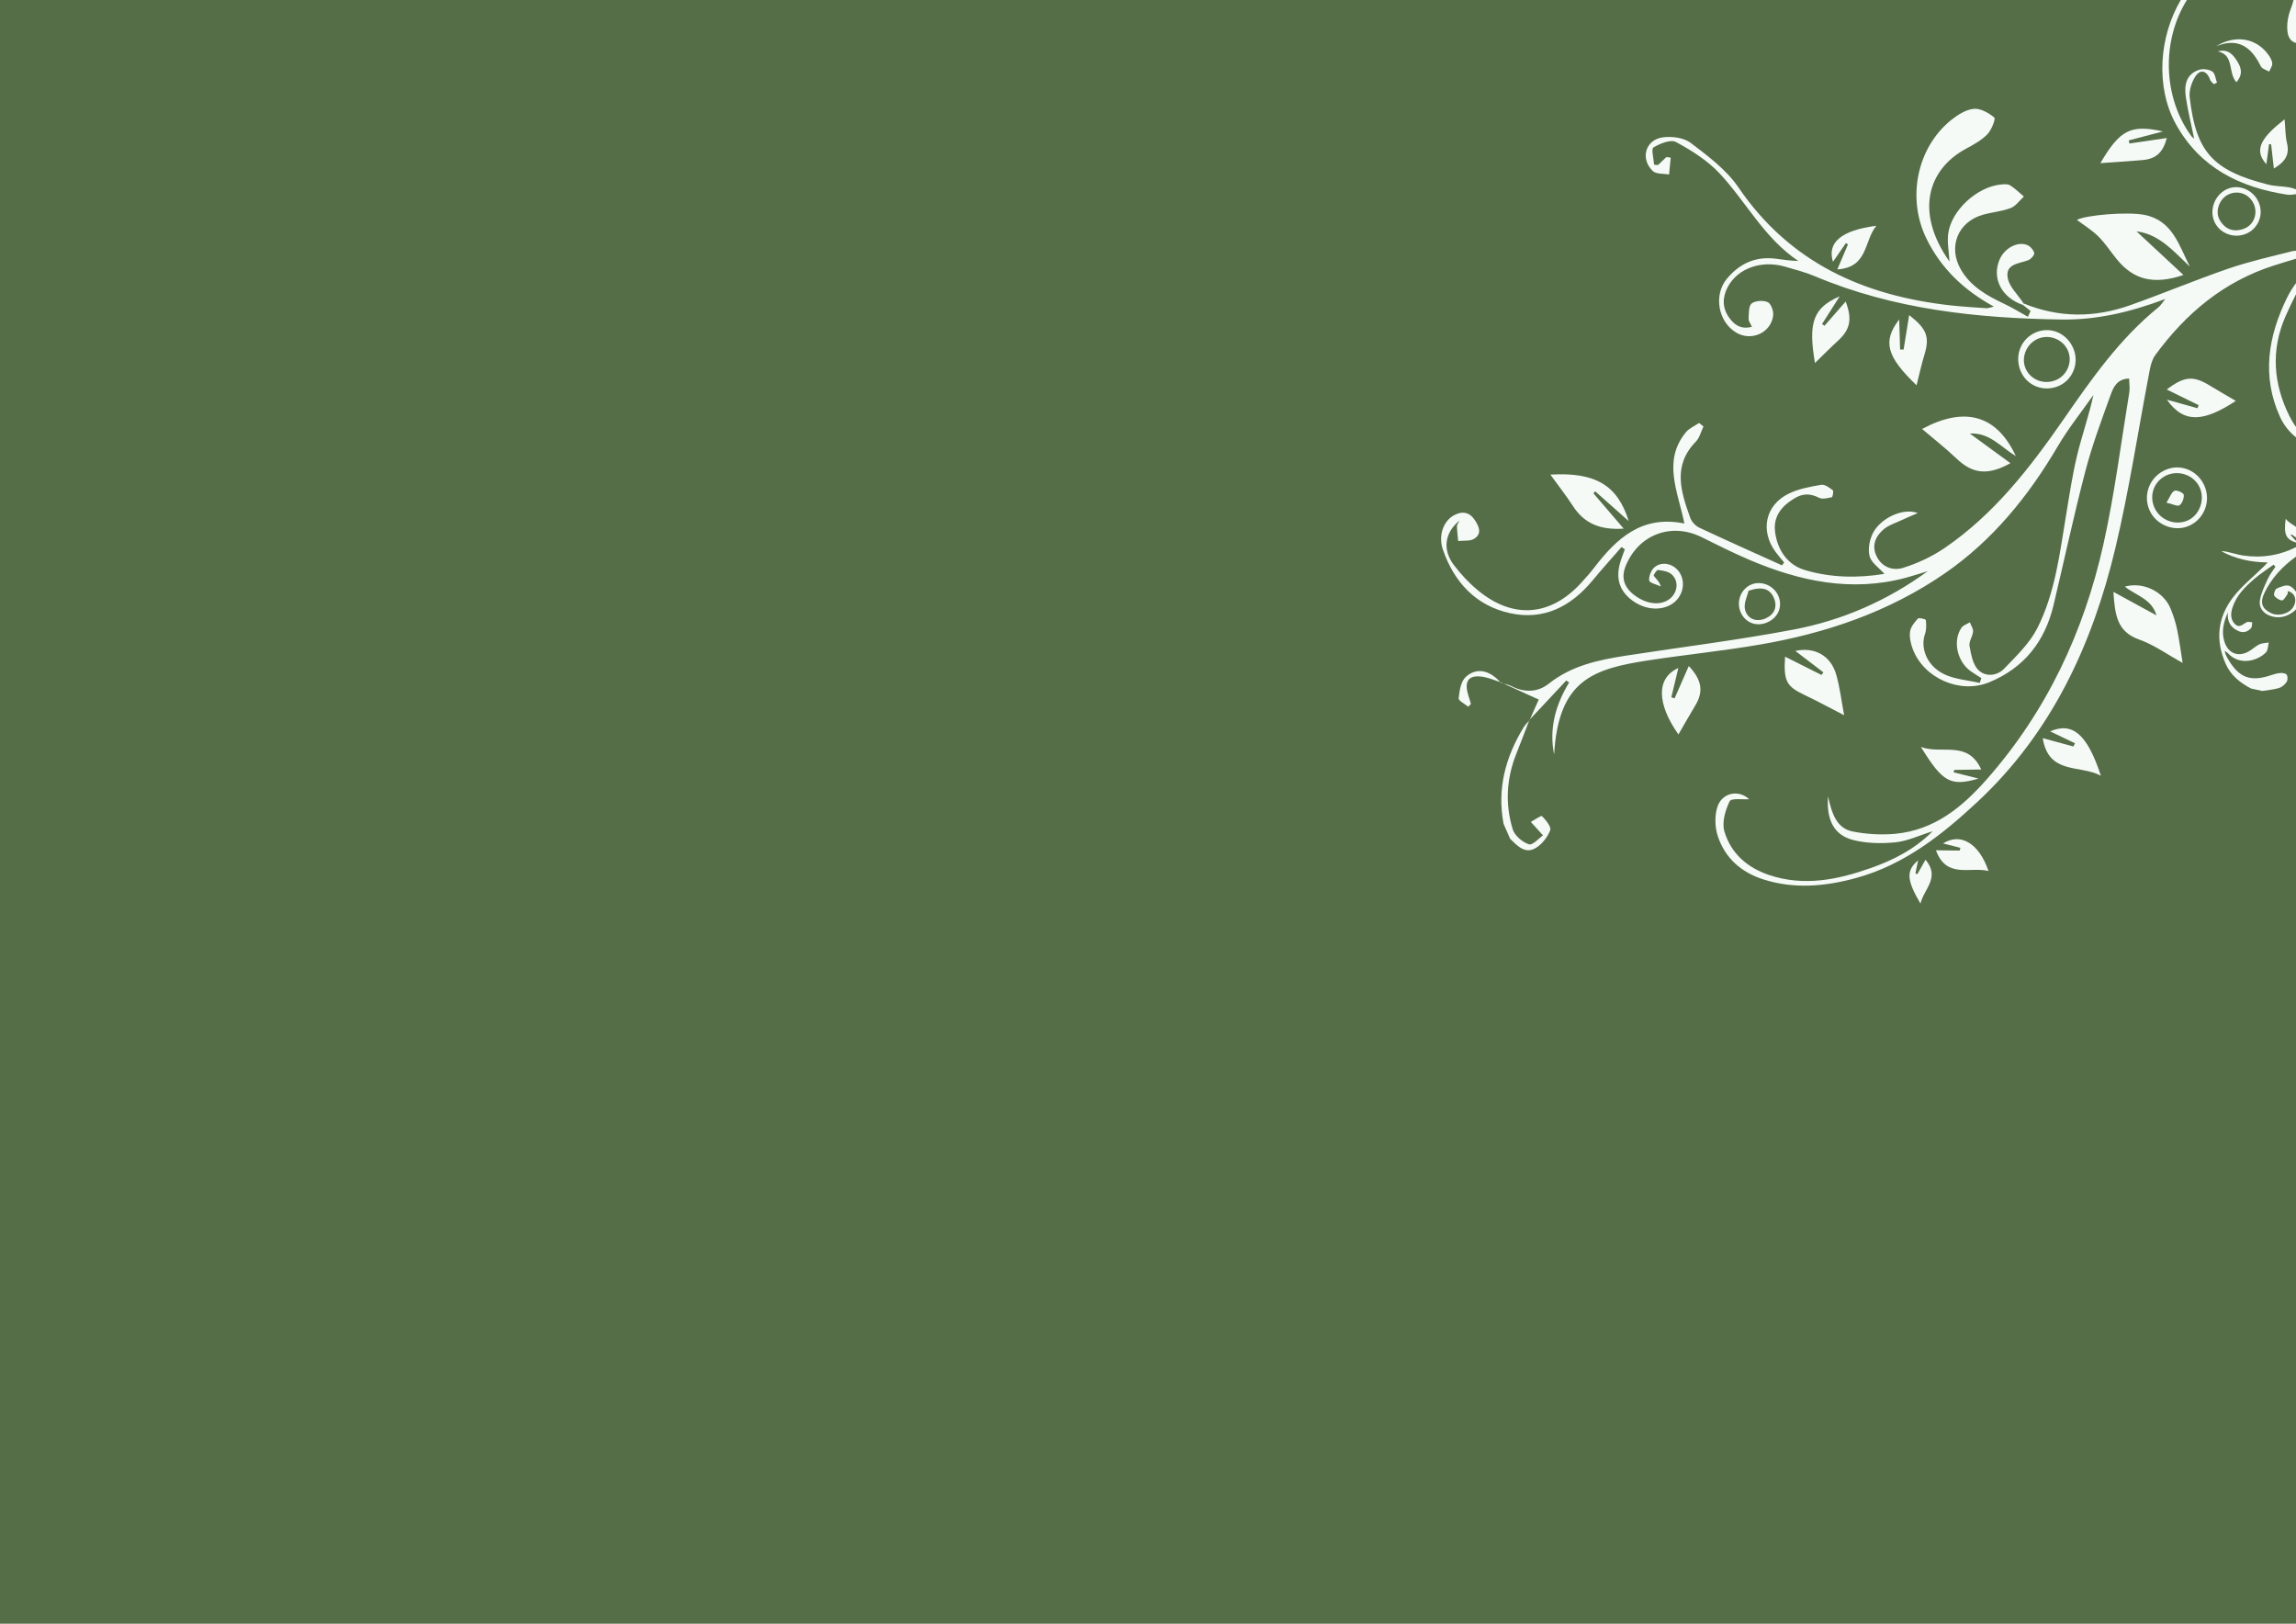
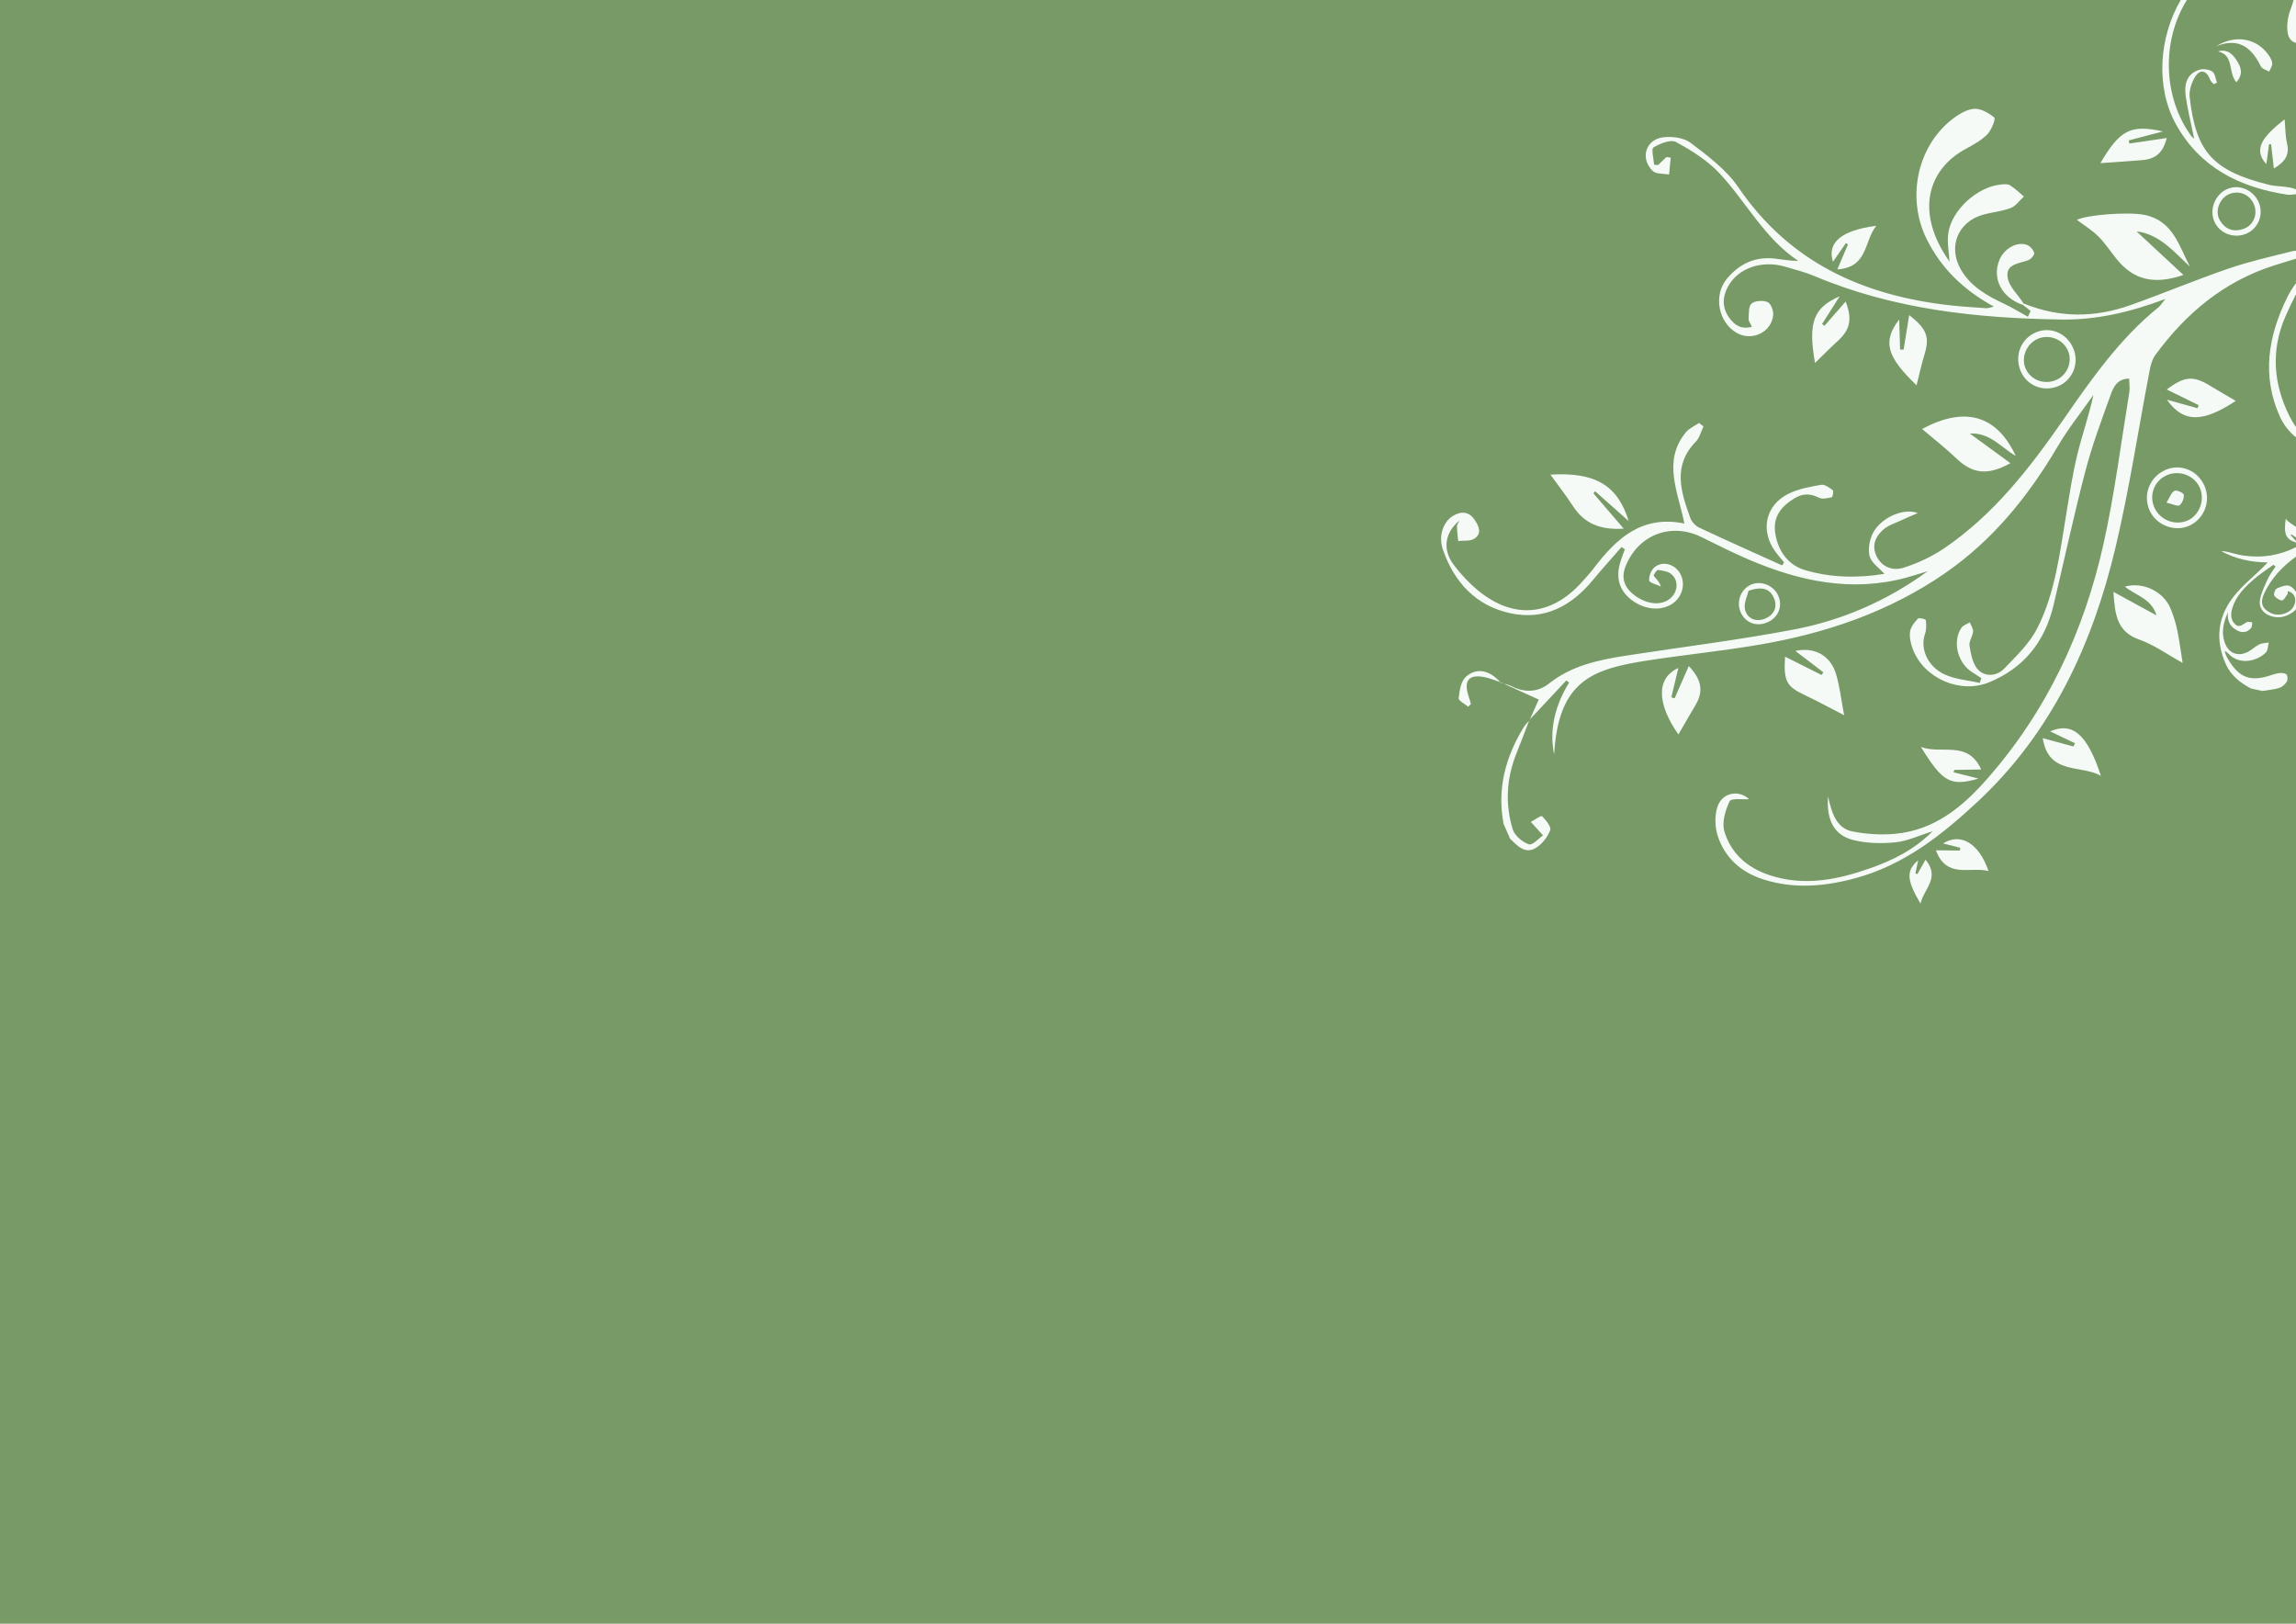
<svg xmlns="http://www.w3.org/2000/svg" id="Layer_1" data-name="Layer 1" viewBox="0 0 841.89 595.28">
  <defs>
    <style>
      .cls-1 {
-         fill: #556e48;
+         fill: #779A66;
      }

      .cls-1, .cls-2 {
        stroke-width: 0px;
      }

      .cls-2 {
        fill: #f5faf7;
      }
    </style>
  </defs>
  <rect class="cls-1" y="0" width="841.89" height="595.28" />
  <g>
    <path class="cls-2" d="m560.79,263.95c-1.58,4.1-3.11,8.21-4.75,12.29-3.66,9.11-4.2,18.48-1.37,27.78.71,2.33,3.57,4.75,5.96,5.52,1.37.44,3.78-2.35,5.15-3.28-2.05-2.28-3.26-3.61-4.46-4.94,1.42-.76,3.78-2.43,4.1-2.11,1.4,1.44,3.47,3.93,3,5.16-.96,2.52-3,5.16-5.32,6.53-3.94,2.33-6.73-.85-9.37-3.38-.8-1.83-1.6-3.66-2.41-5.5-2.43-12.84.72-24.52,7.41-35.45.58-.94,1.43-1.71,2.16-2.56,0,0-.09-.04-.09-.04Z" />
    <path class="cls-2" d="m550.33,250.15c.31.14.63.28.94.43-.33-.09-.67-.18-1-.29l.06-.14Z" />
    <path class="cls-2" d="m560.79,263.95c.07-.07.14-.15.2-.22-.03.09-.07.17-.11.26l-.09-.04Z" />
    <path class="cls-2" d="m841.89,91.95v2.9c-2.7.81-5.4,1.62-8.08,2.48-18.33,5.84-32.28,17.52-43.48,32.8-1.12,1.51-1.7,3.57-2.06,5.47-4.19,21.74-7.47,43.69-12.58,65.2-8.42,35.41-23.34,67.72-50.47,93.05-13.04,12.17-27.01,23.25-44.78,28.08-11.27,3.07-22.61,4.08-33.93.45-8.07-2.59-14.03-7.83-16.66-15.94-1.02-3.13-1.13-7.02-.26-10.18,1.59-5.78,7.99-6.88,11.77-3.25-2.13.16-6.54-.48-7.13.73-1.6,3.29-2.91,7.76-1.94,11.06,2.39,8.08,8.43,13.35,16.51,16.03,12.71,4.22,25.05,1.69,37.11-2.57,8.13-2.87,15.89-6.68,22.76-13.51-5.1,1.58-9.31,3.64-13.68,4.06-5.18.5-10.71.41-15.69-.91-6.82-1.82-9.62-7.28-9.01-15.91,1.43,6.35,3.17,11.69,9.04,12.85,5.11,1,10.55,1.33,15.74.83,14.13-1.37,24.29-9.6,33.39-19.92,22.04-24.98,35.67-54.15,42.84-86.31,4.08-18.32,6.42-37.04,9.47-55.6.26-1.56-.03-3.2-.06-5.05-4.51.09-5.82,3.29-6.8,6.01-3.34,9.23-6.78,18.47-9.26,27.95-4.25,16.27-7.77,32.72-11.66,49.08-3.17,13.35-10.8,23.05-23.64,28.32-10.64,4.37-24-1.47-28.02-12.3-.74-1.98-1.24-4.29-.95-6.32.25-1.71,1.63-3.4,2.88-4.76.38-.41,2.87.23,2.9.54.18,1.68.24,3.54-.31,5.11-1.81,5.19.73,11.75,7.06,14.77,3.95,1.88,8.65,2.18,13.01,3.19.2-.6.39-1.19.59-1.78-1.29-.83-2.6-1.62-3.85-2.5-5.02-3.51-6.74-11.18-3.43-15.96.64-.93,2.02-1.34,3.06-1.98.43,1.13,1.28,2.3,1.19,3.39-.16,1.79-1.59,3.64-1.3,5.25.55,3.07,1.18,6.73,3.18,8.78,2.63,2.68,6.91,2.29,9.55-.47,4.43-4.6,9.3-9.25,12.13-14.82,6.54-12.91,8.2-27.32,10.55-41.46,1.22-7.39,2.33-14.82,4.09-22.09,1.76-7.23,4.26-14.28,5.94-21.96-4.38,6.24-9.2,12.22-13.05,18.78-10.76,18.31-23.86,34.5-41.43,46.63-20.52,14.15-43.62,21.99-67.99,26.15-13.43,2.3-27.02,3.66-40.5,5.72-20.62,3.14-33.19,7.25-34.79,34.54-1.9-9.49.51-18.18,5.51-26.4-.36-.23-.71-.47-1.07-.7-4.43,4.75-8.87,9.48-13.31,14.23,1.21-2.71,2.41-5.41,3.23-7.26-4.37-1.98-8.66-3.94-12.94-5.89,1.01.27,2.03.52,2.94.98,4.77,2.44,9.65,2.29,13.68-.91,8.35-6.63,18.18-8.71,28.26-10.27,20.52-3.17,41.17-5.71,61.56-9.58,17.76-3.37,34.25-10.53,49.15-21.41-2.63.8-5.25,1.67-7.91,2.39-19.98,5.39-38.93,1.35-57.4-6.49-5.97-2.54-11.78-5.47-17.6-8.35-11.02-5.47-22.98-1.07-27.76,10.3-1.78,4.22-.92,7.72,2.69,10.64,4.23,3.43,9.42,4.32,12.92,1.99,3.36-2.24,4.03-6.88,1.03-9.39-1.23-1.03-3.22-1.31-4.92-1.52-.45-.05-1.71,1.89-1.53,2.14.8,1.11,2,1.94,2.6,3.91-1.51-.72-4.18-1.32-4.27-2.2-.17-1.58.75-3.88,2.01-4.9,3.02-2.42,7.43-1.07,9.36,2.38,2.25,4.01.57,9.28-3.67,11.53-4.36,2.32-10.05,1.44-14.45-2.1-4.27-3.44-5.38-7.82-4.03-12.94.48-1.84,1.22-3.61,1.85-5.41-.4-.27-.81-.54-1.21-.82-3.54,4.07-7.16,8.06-10.59,12.21-7.93,9.57-17.86,14.77-30.3,12.04-12.52-2.76-20.45-11.3-24.59-23.24-1.75-5.05.04-10.23,3.7-12.45,3-1.81,5.84-1.57,7.87,1.41,1.52,2.23,2.95,5.06-.1,6.99-1.53.97-3.9.6-5.89.83-.16-1.81-.41-3.62-.45-5.43-.01-.57.52-1.16.98-2.09-5.48,4.39-6.39,10.66-2.15,16.28,2.58,3.42,5.58,6.63,8.88,9.35,12.93,10.67,26.73,9.51,37.99-2.93,1.56-1.73,3.14-3.46,4.55-5.31,8.23-10.76,17.51-19.47,33.14-16.28-2.33-11.7-8.12-22.87.57-33.47,1.2-1.46,3.19-2.28,4.81-3.4.54.43,1.08.86,1.62,1.28-.91,1.88-1.41,4.16-2.8,5.58-8.61,8.8-5.48,18.38-2.04,27.94.51,1.43,1.91,2.93,3.29,3.58,10.06,4.73,20.22,9.24,30.35,13.83.26-.36.52-.71.78-1.06-1.04-1.27-2.12-2.5-3.1-3.81-5.78-7.79-3.85-17.25,4.84-21.45,3.63-1.76,7.83-2.51,11.86-3.21,1.29-.22,2.99,1.03,4.23,1.97.37.27,0,2.5-.34,2.57-1.53.34-3.47.84-4.71.2-3.14-1.61-5.91-1.63-8.91.17-4.79,2.87-8,6.67-7.16,12.59.93,6.62,4.65,11.88,10.86,13.74,9.44,2.82,19.3,3.03,29.21,1.41-1.99-2.24-4.78-4.06-5.43-6.45-.69-2.56-.05-6.01,1.19-8.47,2.73-5.4,10.92-9.44,16.46-7.38-2.71,1.18-4.29,1.83-5.83,2.56-2.29,1.1-4.9,1.86-6.77,3.48-2.91,2.53-4.41,5.92-2.48,9.84,2.02,4.12,6.1,5.34,9.74,4.2,5.29-1.65,10.55-4.11,15.14-7.23,18.05-12.3,31.24-29.28,43.5-46.97,10.36-14.95,20.71-29.82,35.04-41.38.59-.47.99-1.18,2.45-2.98-13.21,4.94-25.37,7.72-38.11,7.53-31-.46-61.47-3.69-90.41-15.87-3.52-1.48-7.26-2.45-10.94-3.51-8.59-2.49-17.28.56-20.95,7.35-2.05,3.81-2.14,7.7.44,11.32,1.9,2.67,4.32,4.44,8.36,3.38-.54-1.23-1.26-2.09-1.21-2.91.12-1.96-.04-4.69,1.11-5.63,1.32-1.07,4.24-1.23,5.9-.5,1.19.53,2.19,3.25,2,4.85-.72,6.28-7.77,9.55-13.3,6.46-6.84-3.82-8.71-13.85-3.66-19.9,4.58-5.49,10.38-8.22,17.61-7.37,2.75.32,5.48.83,8.55.85-12.42-8.29-19.05-21.57-28.81-32.05-4.42-4.75-10.26-8.41-16.01-11.54-1.93-1.05-5.89.55-8.29,1.99-.87.53.11,4.13.25,6.33.49.03.98.07,1.46.1,1.01-.97,2.02-1.94,3.04-2.91.53.07,1.06.15,1.59.22-.2,2.06-.4,4.13-.6,6.19-2.03-.39-4.72-.1-5.98-1.3-4.7-4.53-2.7-11.49,3.72-12.34,3.33-.45,7.72.14,10.24,2.07,6.29,4.8,13.03,9.8,17.4,16.21,18.87,27.72,45.98,39.84,78.07,43.35,4.3.47,8.62.72,12.93,1.02.59.04,1.2-.25,2.71-.6-11.18-6.12-19.36-14.06-24.67-24.82-7.29-14.76-3.62-33.36,8.98-43.54,2.39-1.93,5.42-3.85,8.31-4.14,2.47-.24,5.49,1.49,7.55,3.2.55.46-1.03,4.58-2.54,6.12-2.16,2.21-5.05,3.81-7.82,5.29-13.88,7.44-18.99,23.14-6.07,41.39-.19-3.45-.91-6.94-.47-10.27,1.15-8.54,10.57-17.11,19.24-17.98,1.14-.11,2.55-.26,3.42.28,1.84,1.14,3.4,2.72,5.08,4.12-1.59,1.45-2.95,3.49-4.81,4.21-3.23,1.24-6.82,1.51-10.18,2.46-9.24,2.6-12.96,11.82-8.07,20.18,3.61,6.17,9.57,9.53,15.83,12.48,2.99,1.4,5.81,3.16,8.71,4.76.32-.71.65-1.42.98-2.13-.93-.74-1.86-1.47-2.78-2.2.08-.19.16-.37.24-.55,12.91,5.3,25.98,5.27,38.99.66,12.07-4.27,23.89-9.25,35.99-13.41,7.7-2.64,15.68-4.45,23.59-6.43.41-.11.84-.14,1.29-.13Z" />
    <path class="cls-2" d="m783.42,84.83c5.57,5.17,11.14,10.35,17.2,15.98-10.88,3.69-18.26,1.76-24.33-5.63-2.32-2.82-4.3-5.95-6.87-8.5-2.39-2.37-5.35-4.16-7.86-6.06,3.25-1.78,18.59-3.09,24.85-1.82,10.25,2.08,12.58,11.18,16.56,18.95-5.92-5.57-11.27-11.95-19.54-12.92Z" />
    <path class="cls-2" d="m800.31,243.03c-5.77-3.18-10.57-6.68-15.94-8.57-8.16-2.87-8.87-9.09-9.43-17.47,5.77,3.15,10.59,5.78,15.79,8.62-1.72-6.09-7.62-7.31-11.6-10.55,6.61-1.87,14.21,1.75,16.8,8.13,1,2.46,1.83,5.02,2.37,7.61.82,3.89,1.31,7.85,2.02,12.22Z" />
    <path class="cls-2" d="m737.17,169.81c-8.46,4.69-13.95,3.85-19.83-1.76-4.11-3.92-8.61-7.41-12.56-10.78,15.39-8.28,27.29-5.37,34.37,9.94-5.53-3.32-9.54-8.67-16.87-8.28,5.12,3.74,9.7,7.09,14.9,10.89Z" />
    <path class="cls-2" d="m654.55,240.75c4.67,2.35,9,4.53,13.33,6.7l.73-.94c-3.52-2.69-7.04-5.38-10.3-7.87,6.93-1.53,12.96,1.59,14.99,8.7,1.36,4.74,1.92,9.7,2.9,14.87-5.24-2.69-9.8-5.17-14.48-7.4-6.64-3.16-7.76-5.02-7.18-14.07Z" />
    <path class="cls-2" d="m568.48,174c16.4-.96,24.65,3.8,28.73,17.05-4.09-3.64-8.21-7.29-12.32-10.95-.2.26-.41.52-.61.78,3.48,4.05,6.95,8.1,11.09,12.92-8.7.58-14.46-1.91-18.59-8.25-2.65-4.07-5.66-7.9-8.29-11.55Z" />
    <path class="cls-2" d="m615.44,269.26c-7.83-11.1-8.31-20.61-.03-24.36-.86,3.57-1.72,7.15-2.57,10.73.4.13.8.27,1.19.4,1.69-3.84,3.38-7.69,5.21-11.85,4.91,5.21,5.4,9.44,2.38,14.46-2.1,3.49-4.1,7.04-6.18,10.62Z" />
    <path class="cls-2" d="m819.81,146.98c-11.44,7.51-18.94,8.58-25.25-.45,3.94,1.1,7.57,2.12,11.21,3.13.15-.37.29-.75.44-1.12-3.8-1.86-7.6-3.73-11.7-5.74,6.44-4.94,9.8-5.12,15.82-1.41,3.17,1.95,6.42,3.78,9.47,5.58Z" />
    <path class="cls-2" d="m700.05,115.52c6.61,5.15,7.55,8.12,5.57,14.6-1.14,3.72-1.94,7.54-2.86,11.14-10.96-10.54-12.58-16.03-6.37-24.14.12,3.99.23,7.51.33,11.02.43,0,.86.01,1.29.02.66-4.07,1.31-8.15,2.04-12.65Z" />
    <path class="cls-2" d="m749.03,270.63c4.09,1.1,7.67,2.07,11.25,3.04.19-.39.38-.79.57-1.18-3.14-1.5-6.28-3-9.11-4.36,8.15-3.51,13.57.9,18.6,16.27-7.61-4.16-19.14-.21-21.31-13.76Z" />
    <path class="cls-2" d="m838.01,116.04c-5.38,12.37-4.46,24.62,1.51,36.59.73,1.45,1.51,2.75,2.37,3.88v3.82c-2.42-1.94-4.51-4.49-5.89-7.56-6.77-14.99-4.29-29.57,2.65-43.72.9-1.83,1.99-3.58,3.24-5.23v4.05c-1.36,2.69-2.68,5.41-3.88,8.17Z" />
    <path class="cls-2" d="m665.51,133.07c-2.56-14.81-.65-20.23,9.05-24.43-2.24,3.52-4.35,6.85-6.46,10.17.3.2.6.41.91.61,2.52-2.89,5.04-5.78,7.75-8.88,2.49,6.53,1.62,10.3-2.76,14.33-2.9,2.67-5.67,5.47-8.48,8.19Z" />
    <path class="cls-2" d="m725.47,285.45c-10.3,2.94-13.11,1.36-21.12-11.61,7.51,2.87,17.16-2.66,22.11,8.26-3.54.06-6.7.11-9.86.16l-.28.88c2.79.7,5.59,1.41,9.15,2.3Z" />
    <path class="cls-2" d="m709.88,311.73c3.52.04,6.12.07,8.71.1.08-.34.16-.67.23-1.01-2.14-.54-4.28-1.08-6.35-1.6,6.4-4.04,13.16-.13,16.67,10.11-6.7-1.71-15.42,3-19.27-7.61Z" />
    <path class="cls-2" d="m673.71,98.76c1.51-3.56,2.7-6.36,3.89-9.15l-.74-.5c-1.58,2.29-3.16,4.57-4.76,6.87-2.19-7.09,3.05-11.53,15.91-13.21-4.63,5.67-2.94,15.25-14.31,15.99Z" />
    <path class="cls-2" d="m760.32,127.93c-2.31-5.73-8.41-8.4-13.87-6.06-5.46,2.35-7.88,8.57-5.52,14.17,2.25,5.34,8.23,7.76,13.71,5.56,5.27-2.12,7.84-8.3,5.68-13.67Zm-6.14,11.27c-4.36,2.05-9.5.24-11.41-4.03-1.79-4.01.19-9.01,4.32-10.9,4.24-1.94,9.45.1,11.23,4.42,1.63,3.93-.23,8.67-4.14,10.51Z" />
    <path class="cls-2" d="m741.79,111.81c-7.86-2.68-11.53-9.8-8.58-16.66,1.75-4.07,6.37-6.7,10.01-5.37,1.15.42,2.36,1.78,2.68,2.95.18.67-1.19,2.29-2.17,2.66-3.46,1.3-8.57,1.33-7.53,6.61.62,3.19,3.61,5.92,5.54,8.86.09.14.2.27.29.4-.08.18-.16.36-.24.55Z" />
    <path class="cls-2" d="m808.29,178.03c-2.47-5.54-8.65-8.11-14.06-5.84-5.9,2.47-8.6,9.09-6.06,14.85,2.42,5.51,9.23,8.15,14.62,5.68,5.53-2.53,7.99-9.09,5.5-14.69Zm-6.22,12.83c-4.62,1.95-10.07-.21-12.11-4.8-2.01-4.53-.1-9.67,4.36-11.75,4.57-2.13,10.17-.13,12.24,4.36,2.08,4.53-.05,10.32-4.49,12.19Z" />
    <path class="cls-2" d="m828.18,74.11c-1.92-4.37-6.89-6.59-11.12-4.97-4.64,1.78-7.06,7.35-5.17,11.94,1.81,4.41,7.13,6.52,11.67,4.63,4.53-1.88,6.61-7.09,4.62-11.6Zm-5.44,9.77c-3.82,1.37-6.96.17-8.9-3.36-1.76-3.19.07-7.82,3.42-9.3,3.59-1.59,7.57-.03,9.16,3.6,1.57,3.57-.04,7.75-3.68,9.06Z" />
    <path class="cls-2" d="m706.05,315.18c5.49,6.6-.62,10.73-1.86,16.09-5.11-8.69-5.3-12.08-.86-15.87-.37,1.76-.68,3.26-.99,4.76.23.11.47.23.7.34.9-1.59,1.8-3.17,3.01-5.32Z" />
    <path class="cls-2" d="m652.11,218.53c-1.57-3.77-6.14-5.76-9.85-4.27-3.77,1.51-5.64,6.02-4.11,9.92,1.58,4,5.71,5.73,9.74,4.05,4.08-1.69,5.85-5.76,4.22-9.7Zm-4.62,8.15c-3.38,1.52-6.71.33-7.62-3.13-.6-2.3.89-5.16,1.28-6.98,5.06-1.68,7.85-.73,9.31,2.69,1.38,3.24.12,6.02-2.97,7.42Z" />
    <g>
      <path class="cls-2" d="m841.89,69.41v1.78c-1.13.16-2.26.33-3.34.16-17.29-2.68-31.86-9.86-40.68-25.79-7.58-13.71-6.17-32.1,1.76-45.56h2.25c-9.33,14.98-8.81,35.58,1.61,49.88.22.3.55.52,1.07,1.01-1.12-5.5-2.38-10.46-3.09-15.5-.6-4.21.17-8.28,4.93-9.8,1.44-.46,3.59-.17,4.82.66,1.02.68,1.16,2.66,1.7,4.06-.4.17-.79.35-1.19.53-.45-.53-1.1-.98-1.32-1.59-1.22-3.39-3.64-4.08-5.5-1.11-1.34,2.13-2.28,5.11-2,7.54,2.29,19.81,8.21,26.85,28.85,32.02,2.47.62,5.1.56,7.62.99.85.14,1.68.42,2.51.72Z" />
      <path class="cls-2" d="m841.89,0v15.72c-1.52-.29-2.76-1.64-3.09-3.86-.39-2.74.12-5.89,1.13-8.51.46-1.2.82-2.32,1.07-3.35h.89Z" />
      <path class="cls-2" d="m770.16,59.81c7.15-12.15,11.02-14.26,22.94-11.63-4.59,1.21-8.56,2.25-12.53,3.29l.24,1.14c4.49-.66,8.98-1.32,13.71-2.01-1.42,5.39-4.03,7.66-8.96,8.09-5.18.45-10.37.76-15.4,1.12Z" />
      <path class="cls-2" d="m837.71,43.73c.3,3.27.25,6.12.89,8.8,1,4.2-.71,6.83-4.83,9.24-.36-3.15-.68-6-1-8.84-.25-.03-.51-.06-.76-.09-.34,2.51-.67,5.03-.98,7.34-5.1-5.5-1.18-10.26,6.69-16.45Z" />
      <path class="cls-2" d="m812.52,17.01c7.15-4.48,14.96-3.04,19.32,3.18.64.92,1.3,2.04,1.35,3.09.04.97-.73,1.97-1.14,2.96-.84-.42-1.73-.77-2.51-1.28-.39-.26-.64-.8-.87-1.25-3.41-6.71-8.3-9.99-16.15-6.71Z" />
      <path class="cls-2" d="m820.03,30.14c-3.21-3.6-.65-9.95-6.79-11.3,3.69-.98,5.49,1.1,6.99,3.46,1.48,2.33,2.44,4.8-.2,7.84Z" />
    </g>
    <path class="cls-2" d="m550.33,250.15c-2.03-.66-4.03-1.53-6.11-1.93-5.54-1.06-7.51,1.24-5.85,6.6.33,1.08.66,2.15.98,3.23-.32.35-.65.71-.97,1.06-1.24-1.05-3.62-2.22-3.52-3.12.3-2.72.79-6.16,2.6-7.81,3.98-3.64,8.82-2.48,12.81,2.09,0,0,.06-.14.06-.14Z" />
    <path class="cls-2" d="m794.4,184.27c1.29-2.06,1.82-3.81,2.93-4.34.8-.38,3.32.76,3.4,1.44.16,1.26-.55,3.14-1.55,3.87-.71.52-2.49-.44-4.78-.96Z" />
    <g>
      <path class="cls-2" d="m830.24,217.53c-1.62,3.45-.78,5.61,2.34,7.18,2.83,1.42,6.87.32,8.37-2.26,1.43-2.48.59-5.06-2.05-5.75-.05.42.03.91-.18,1.2-.6.84-1.35,2.26-1.96,2.22-1.02-.06-2.28-.89-2.85-1.78-.32-.51.29-2.29.91-2.57,1.47-.67,3.47-1.48,4.74-.96.87.36,1.69,1.19,2.33,2.13v6.45c-.29.34-.63.66-1.02.94-2.53,1.87-5.4,2.53-8.43,1.45-2.64-.94-4.28-3.12-3.76-5.89.49-2.66,1.75-5.21,2.9-7.71.72-1.58,1.84-2.98,2.79-4.45-.24-.23-.49-.46-.73-.69-2.37,1.73-4.87,3.3-7.07,5.21-3.37,2.93-6.58,6.09-7.98,10.52-.69,2.17-.79,4.43,1.01,6.12,1.57,1.46,2.83-.08,4.2-.78.53-.28,1.36.01,2.06.04-.14.72-.04,1.63-.45,2.11-1.25,1.45-2.9,1.89-4.73,1.05-2.85-1.31-4.12-3.57-3.76-6.84-1.57,3.57-2.44,7.03-1.29,10.73,1.3,4.17,4.73,5.75,8.63,3.79,1.47-.74,2.67-2.02,4.14-2.74,1.03-.51,2.32-.48,3.5-.69-.32,1.23-.26,2.83-1.03,3.62-2.97,3.08-9.61,4.99-13.87.37-.35-.39-.84-.64-1.26-.95.21,1.19.68,2.11,1.21,3.01,4.03,6.89,8.29,8.47,15.78,5.92,1.15-.39,2.36-.73,3.55-.81.77-.05,2,.2,2.26.71.36.71.32,2-.12,2.64-.65.93-1.71,1.85-2.77,2.17-1.98.59-4.1.74-6.15,1.08-1.37-.3-2.74-.6-4.11-.9-3.94-2.08-7.36-4.75-9.24-8.94-3.88-8.65-3.06-17.04,2.64-24.47,3.2-4.18,7.47-7.54,11.25-11.28.38-.37.73-.77,1.45-1.54-6.31-.05-11.81-1.34-16.95-4.07.81-.1,1.58.06,2.35.24,1.87.43,3.72,1.02,5.61,1.3,7.14,1.05,13.56-.13,19.39-3.07v3.48c-4.93,3.54-9.01,7.86-11.65,13.46Z" />
      <path class="cls-2" d="m841.89,198.9c-3.78-1.18-4.55-3.15-3.76-8.7.93,1.28,2.48,2.02,3.76,2.98v3.85c-.58-.39-1.13-.76-1.69-1.14-.08.12-.17.23-.26.34.63.67,1.24,1.34,1.95,2.09v.58Z" />
    </g>
  </g>
</svg>
